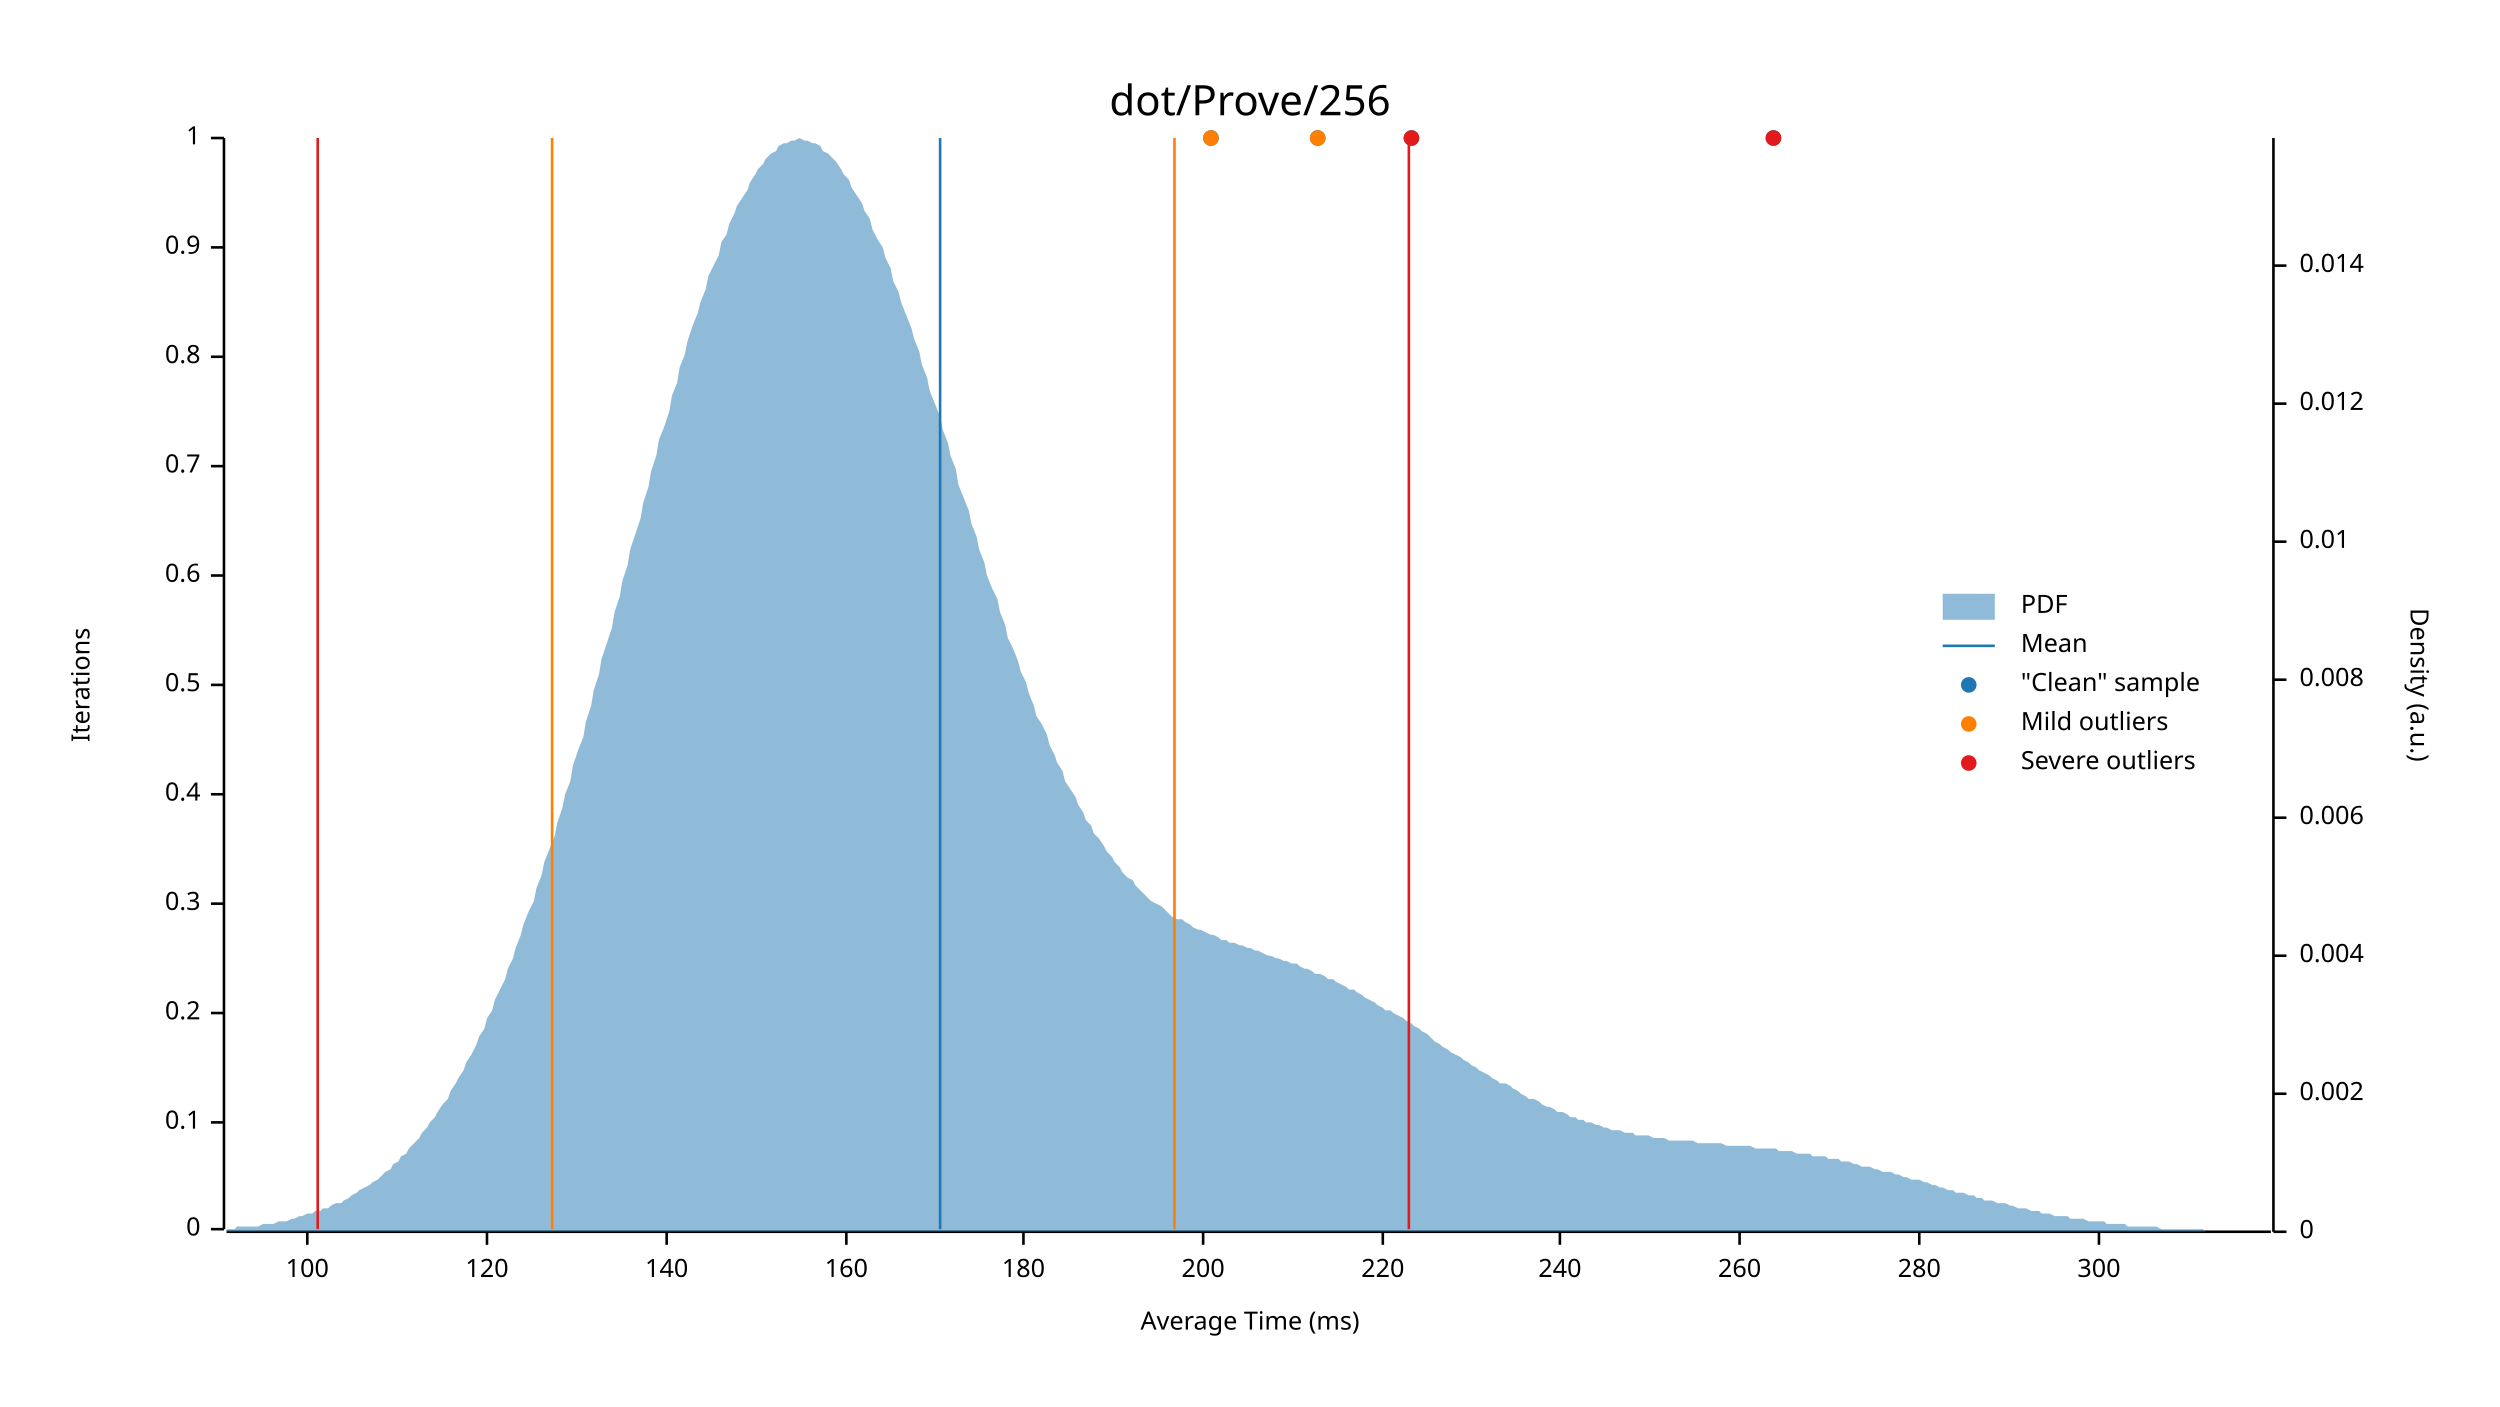
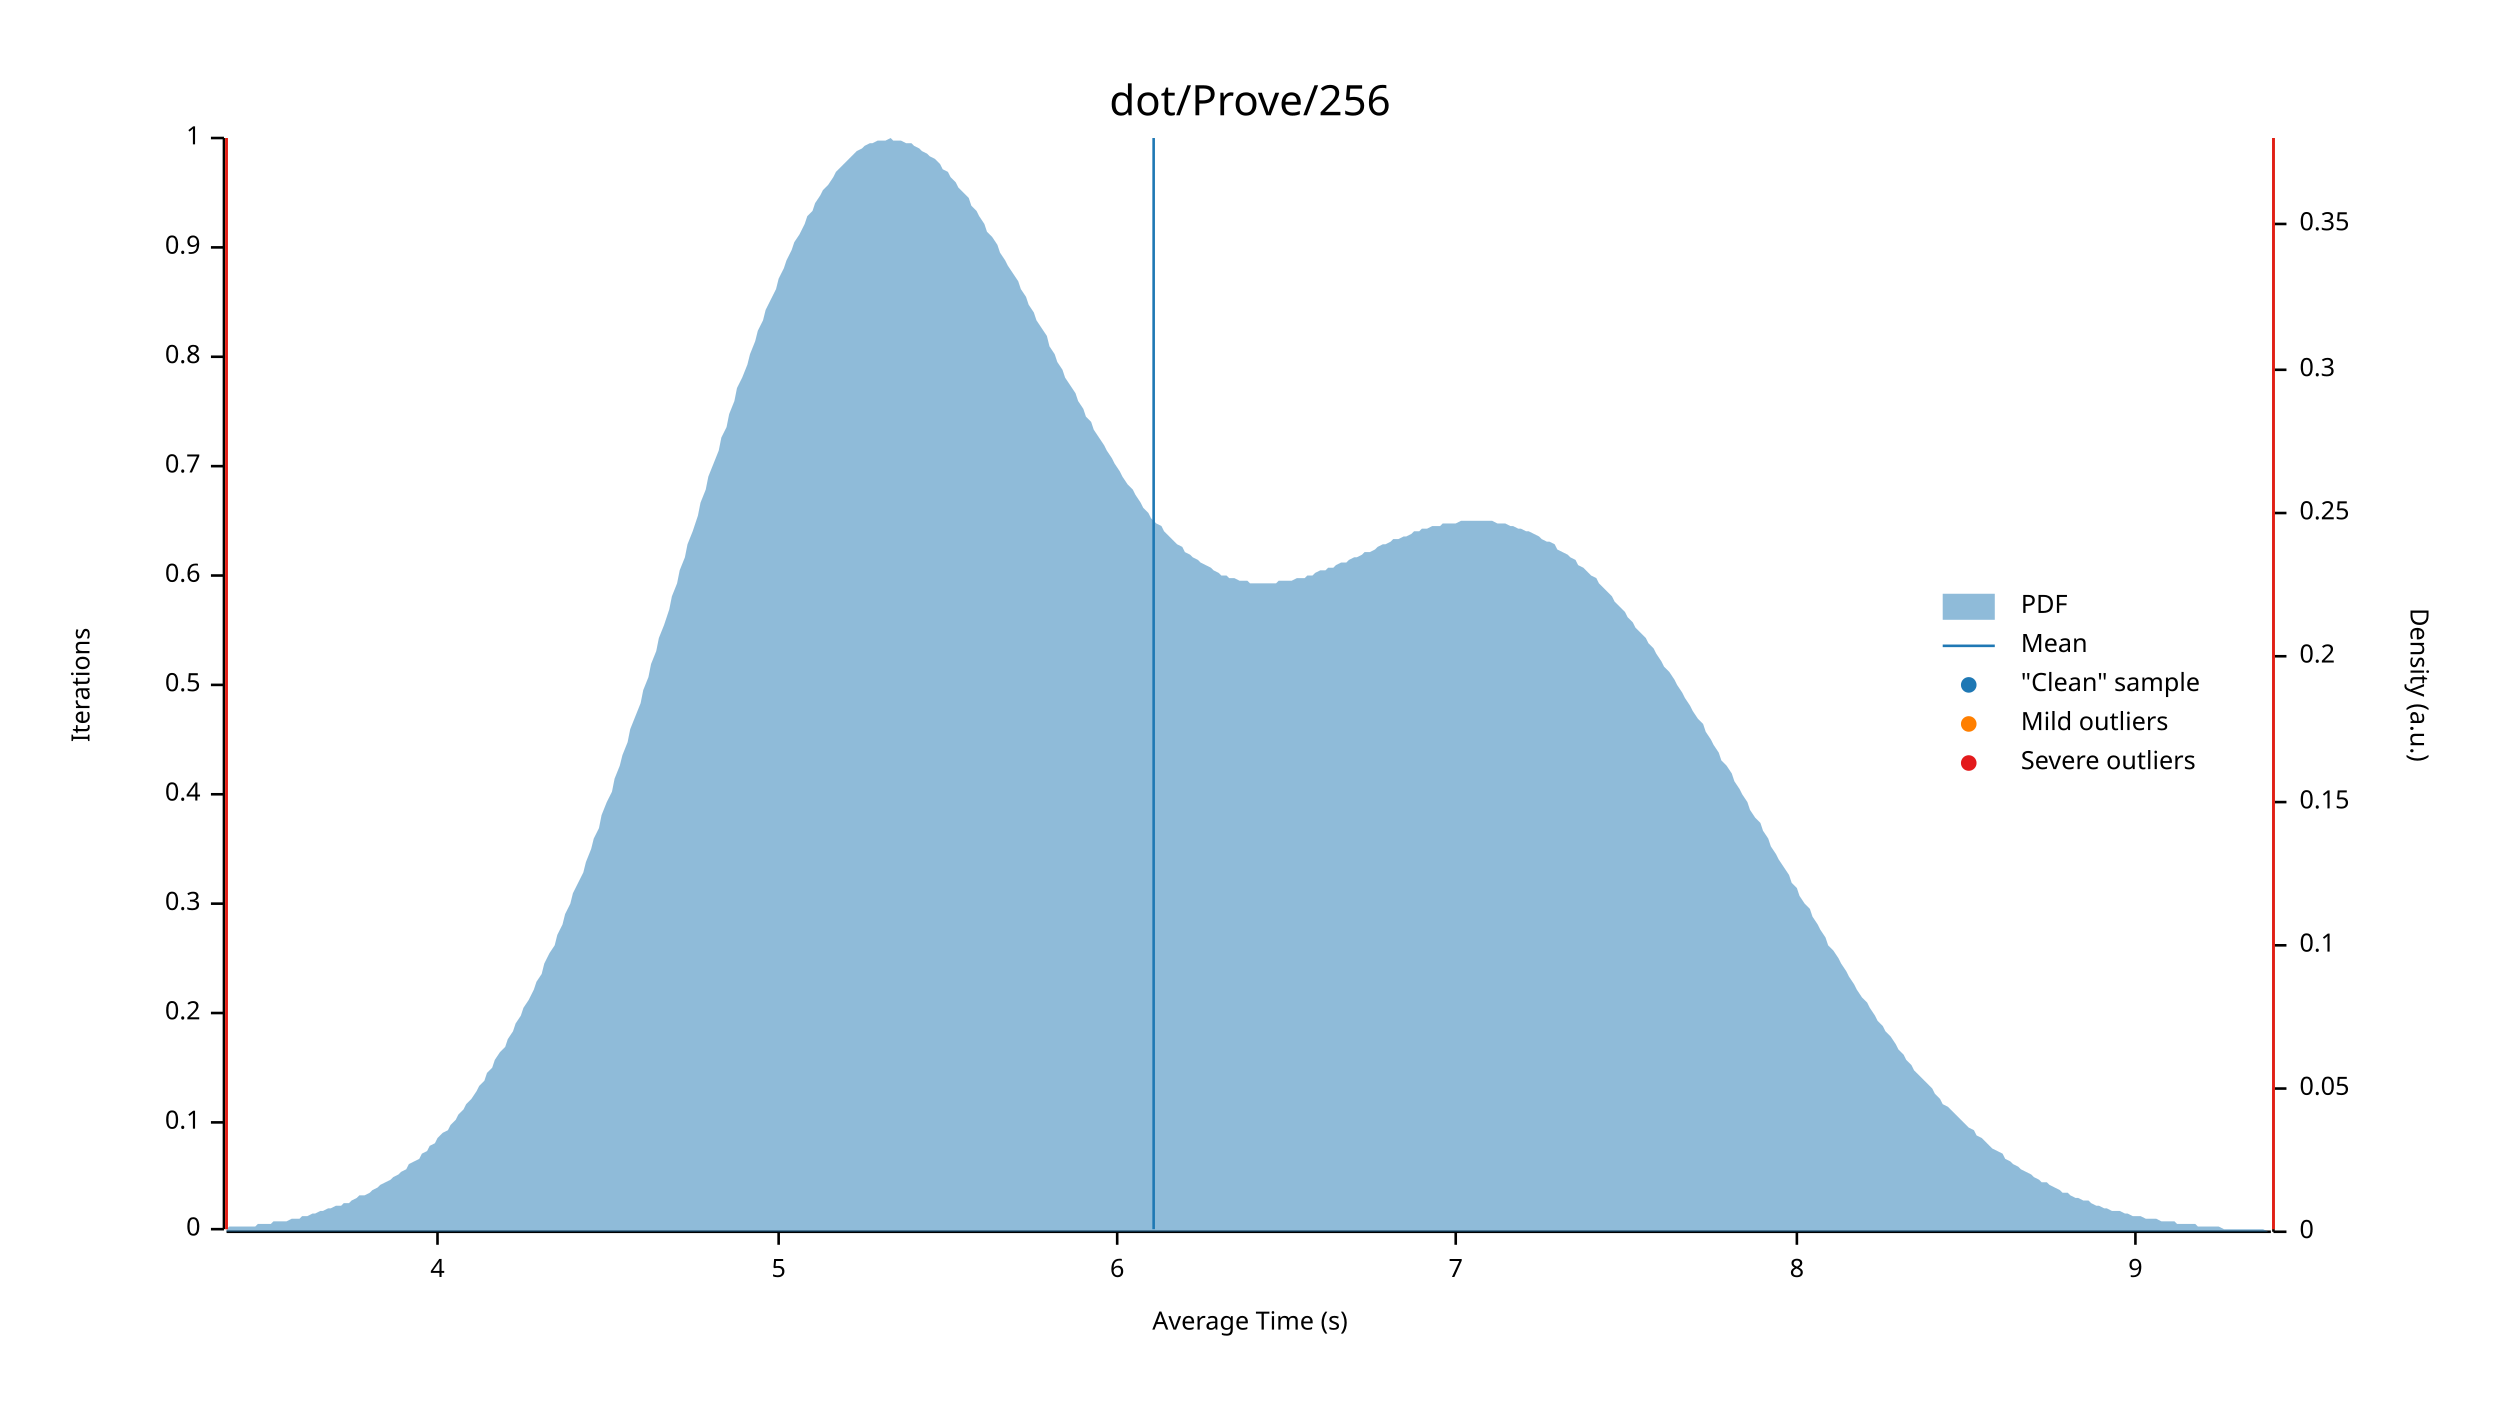
<svg xmlns="http://www.w3.org/2000/svg" width="960" height="540" viewBox="0 0 960 540">
  <text x="480" y="32" dy="0.76em" text-anchor="middle" font-family="sans-serif" font-size="16.129" opacity="1" fill="#000000">
dot/Prove/256
</text>
  <text x="27" y="263" dy="0.76em" text-anchor="middle" font-family="sans-serif" font-size="9.677" opacity="1" fill="#000000" transform="rotate(270, 27, 263)">
Iterations
</text>
  <text x="480" y="513" dy="-0.5ex" text-anchor="middle" font-family="sans-serif" font-size="9.677" opacity="1" fill="#000000">
- Average Time (ms)
+ Average Time (s)
</text>
  <polyline fill="none" opacity="1" stroke="#000000" stroke-width="1" points="86,53 86,472 " />
  <text x="77" y="472" dy="0.5ex" text-anchor="end" font-family="sans-serif" font-size="9.677" opacity="1" fill="#000000">
0
</text>
  <polyline fill="none" opacity="1" stroke="#000000" stroke-width="1" points="81,472 86,472 " />
  <text x="77" y="431" dy="0.5ex" text-anchor="end" font-family="sans-serif" font-size="9.677" opacity="1" fill="#000000">
0.1
</text>
  <polyline fill="none" opacity="1" stroke="#000000" stroke-width="1" points="81,431 86,431 " />
  <text x="77" y="389" dy="0.5ex" text-anchor="end" font-family="sans-serif" font-size="9.677" opacity="1" fill="#000000">
0.2
</text>
  <polyline fill="none" opacity="1" stroke="#000000" stroke-width="1" points="81,389 86,389 " />
  <text x="77" y="347" dy="0.5ex" text-anchor="end" font-family="sans-serif" font-size="9.677" opacity="1" fill="#000000">
0.3
</text>
  <polyline fill="none" opacity="1" stroke="#000000" stroke-width="1" points="81,347 86,347 " />
  <text x="77" y="305" dy="0.5ex" text-anchor="end" font-family="sans-serif" font-size="9.677" opacity="1" fill="#000000">
0.4
</text>
  <polyline fill="none" opacity="1" stroke="#000000" stroke-width="1" points="81,305 86,305 " />
  <text x="77" y="263" dy="0.5ex" text-anchor="end" font-family="sans-serif" font-size="9.677" opacity="1" fill="#000000">
0.5
</text>
  <polyline fill="none" opacity="1" stroke="#000000" stroke-width="1" points="81,263 86,263 " />
  <text x="77" y="221" dy="0.5ex" text-anchor="end" font-family="sans-serif" font-size="9.677" opacity="1" fill="#000000">
0.6
</text>
  <polyline fill="none" opacity="1" stroke="#000000" stroke-width="1" points="81,221 86,221 " />
  <text x="77" y="179" dy="0.5ex" text-anchor="end" font-family="sans-serif" font-size="9.677" opacity="1" fill="#000000">
0.7
</text>
  <polyline fill="none" opacity="1" stroke="#000000" stroke-width="1" points="81,179 86,179 " />
  <text x="77" y="137" dy="0.5ex" text-anchor="end" font-family="sans-serif" font-size="9.677" opacity="1" fill="#000000">
0.8
</text>
  <polyline fill="none" opacity="1" stroke="#000000" stroke-width="1" points="81,137 86,137 " />
  <text x="77" y="95" dy="0.5ex" text-anchor="end" font-family="sans-serif" font-size="9.677" opacity="1" fill="#000000">
0.9
</text>
  <polyline fill="none" opacity="1" stroke="#000000" stroke-width="1" points="81,95 86,95 " />
  <text x="77" y="53" dy="0.5ex" text-anchor="end" font-family="sans-serif" font-size="9.677" opacity="1" fill="#000000">
1
</text>
  <polyline fill="none" opacity="1" stroke="#000000" stroke-width="1" points="81,53 86,53 " />
  <polyline fill="none" opacity="1" stroke="#000000" stroke-width="1" points="87,473 872,473 " />
-   <text x="118" y="483" dy="0.76em" text-anchor="middle" font-family="sans-serif" font-size="9.677" opacity="1" fill="#000000">
- 100
+   <text x="168" y="483" dy="0.76em" text-anchor="middle" font-family="sans-serif" font-size="9.677" opacity="1" fill="#000000">
+ 4
</text>
-   <polyline fill="none" opacity="1" stroke="#000000" stroke-width="1" points="118,473 118,478 " />
-   <text x="187" y="483" dy="0.76em" text-anchor="middle" font-family="sans-serif" font-size="9.677" opacity="1" fill="#000000">
- 120
+   <polyline fill="none" opacity="1" stroke="#000000" stroke-width="1" points="168,473 168,478 " />
+   <text x="299" y="483" dy="0.76em" text-anchor="middle" font-family="sans-serif" font-size="9.677" opacity="1" fill="#000000">
+ 5
</text>
-   <polyline fill="none" opacity="1" stroke="#000000" stroke-width="1" points="187,473 187,478 " />
-   <text x="256" y="483" dy="0.76em" text-anchor="middle" font-family="sans-serif" font-size="9.677" opacity="1" fill="#000000">
- 140
+   <polyline fill="none" opacity="1" stroke="#000000" stroke-width="1" points="299,473 299,478 " />
+   <text x="429" y="483" dy="0.76em" text-anchor="middle" font-family="sans-serif" font-size="9.677" opacity="1" fill="#000000">
+ 6
</text>
-   <polyline fill="none" opacity="1" stroke="#000000" stroke-width="1" points="256,473 256,478 " />
-   <text x="325" y="483" dy="0.76em" text-anchor="middle" font-family="sans-serif" font-size="9.677" opacity="1" fill="#000000">
- 160
+   <polyline fill="none" opacity="1" stroke="#000000" stroke-width="1" points="429,473 429,478 " />
+   <text x="559" y="483" dy="0.76em" text-anchor="middle" font-family="sans-serif" font-size="9.677" opacity="1" fill="#000000">
+ 7
</text>
-   <polyline fill="none" opacity="1" stroke="#000000" stroke-width="1" points="325,473 325,478 " />
-   <text x="393" y="483" dy="0.76em" text-anchor="middle" font-family="sans-serif" font-size="9.677" opacity="1" fill="#000000">
- 180
+   <polyline fill="none" opacity="1" stroke="#000000" stroke-width="1" points="559,473 559,478 " />
+   <text x="690" y="483" dy="0.76em" text-anchor="middle" font-family="sans-serif" font-size="9.677" opacity="1" fill="#000000">
+ 8
</text>
-   <polyline fill="none" opacity="1" stroke="#000000" stroke-width="1" points="393,473 393,478 " />
-   <text x="462" y="483" dy="0.76em" text-anchor="middle" font-family="sans-serif" font-size="9.677" opacity="1" fill="#000000">
- 200
+   <polyline fill="none" opacity="1" stroke="#000000" stroke-width="1" points="690,473 690,478 " />
+   <text x="820" y="483" dy="0.76em" text-anchor="middle" font-family="sans-serif" font-size="9.677" opacity="1" fill="#000000">
+ 9
</text>
-   <polyline fill="none" opacity="1" stroke="#000000" stroke-width="1" points="462,473 462,478 " />
-   <text x="531" y="483" dy="0.76em" text-anchor="middle" font-family="sans-serif" font-size="9.677" opacity="1" fill="#000000">
- 220
- </text>
-   <polyline fill="none" opacity="1" stroke="#000000" stroke-width="1" points="531,473 531,478 " />
-   <text x="599" y="483" dy="0.76em" text-anchor="middle" font-family="sans-serif" font-size="9.677" opacity="1" fill="#000000">
- 240
- </text>
-   <polyline fill="none" opacity="1" stroke="#000000" stroke-width="1" points="599,473 599,478 " />
-   <text x="668" y="483" dy="0.76em" text-anchor="middle" font-family="sans-serif" font-size="9.677" opacity="1" fill="#000000">
- 260
- </text>
-   <polyline fill="none" opacity="1" stroke="#000000" stroke-width="1" points="668,473 668,478 " />
-   <text x="737" y="483" dy="0.76em" text-anchor="middle" font-family="sans-serif" font-size="9.677" opacity="1" fill="#000000">
- 280
- </text>
-   <polyline fill="none" opacity="1" stroke="#000000" stroke-width="1" points="737,473 737,478 " />
-   <text x="806" y="483" dy="0.76em" text-anchor="middle" font-family="sans-serif" font-size="9.677" opacity="1" fill="#000000">
- 300
- </text>
-   <polyline fill="none" opacity="1" stroke="#000000" stroke-width="1" points="806,473 806,478 " />
+   <polyline fill="none" opacity="1" stroke="#000000" stroke-width="1" points="820,473 820,478 " />
  <text x="933" y="263" dy="0.76em" text-anchor="middle" font-family="sans-serif" font-size="9.677" opacity="1" fill="#000000" transform="rotate(90, 933, 263)">
Density (a.u.)
</text>
  <polyline fill="none" opacity="1" stroke="#000000" stroke-width="1" points="873,53 873,473 " />
  <text x="883" y="473" dy="0.5ex" text-anchor="start" font-family="sans-serif" font-size="9.677" opacity="1" fill="#000000">
0
</text>
  <polyline fill="none" opacity="1" stroke="#000000" stroke-width="1" points="873,473 878,473 " />
-   <text x="883" y="420" dy="0.5ex" text-anchor="start" font-family="sans-serif" font-size="9.677" opacity="1" fill="#000000">
- 0.002
+   <text x="883" y="418" dy="0.5ex" text-anchor="start" font-family="sans-serif" font-size="9.677" opacity="1" fill="#000000">
+ 0.05
</text>
-   <polyline fill="none" opacity="1" stroke="#000000" stroke-width="1" points="873,420 878,420 " />
-   <text x="883" y="367" dy="0.5ex" text-anchor="start" font-family="sans-serif" font-size="9.677" opacity="1" fill="#000000">
- 0.004
+   <polyline fill="none" opacity="1" stroke="#000000" stroke-width="1" points="873,418 878,418 " />
+   <text x="883" y="363" dy="0.5ex" text-anchor="start" font-family="sans-serif" font-size="9.677" opacity="1" fill="#000000">
+ 0.1
</text>
-   <polyline fill="none" opacity="1" stroke="#000000" stroke-width="1" points="873,367 878,367 " />
-   <text x="883" y="314" dy="0.5ex" text-anchor="start" font-family="sans-serif" font-size="9.677" opacity="1" fill="#000000">
- 0.006
+   <polyline fill="none" opacity="1" stroke="#000000" stroke-width="1" points="873,363 878,363 " />
+   <text x="883" y="308" dy="0.5ex" text-anchor="start" font-family="sans-serif" font-size="9.677" opacity="1" fill="#000000">
+ 0.15
</text>
-   <polyline fill="none" opacity="1" stroke="#000000" stroke-width="1" points="873,314 878,314 " />
-   <text x="883" y="261" dy="0.5ex" text-anchor="start" font-family="sans-serif" font-size="9.677" opacity="1" fill="#000000">
- 0.008
+   <polyline fill="none" opacity="1" stroke="#000000" stroke-width="1" points="873,308 878,308 " />
+   <text x="883" y="252" dy="0.5ex" text-anchor="start" font-family="sans-serif" font-size="9.677" opacity="1" fill="#000000">
+ 0.2
</text>
-   <polyline fill="none" opacity="1" stroke="#000000" stroke-width="1" points="873,261 878,261 " />
-   <text x="883" y="208" dy="0.5ex" text-anchor="start" font-family="sans-serif" font-size="9.677" opacity="1" fill="#000000">
- 0.01
+   <polyline fill="none" opacity="1" stroke="#000000" stroke-width="1" points="873,252 878,252 " />
+   <text x="883" y="197" dy="0.5ex" text-anchor="start" font-family="sans-serif" font-size="9.677" opacity="1" fill="#000000">
+ 0.25
</text>
-   <polyline fill="none" opacity="1" stroke="#000000" stroke-width="1" points="873,208 878,208 " />
-   <text x="883" y="155" dy="0.5ex" text-anchor="start" font-family="sans-serif" font-size="9.677" opacity="1" fill="#000000">
- 0.012
+   <polyline fill="none" opacity="1" stroke="#000000" stroke-width="1" points="873,197 878,197 " />
+   <text x="883" y="142" dy="0.5ex" text-anchor="start" font-family="sans-serif" font-size="9.677" opacity="1" fill="#000000">
+ 0.3
</text>
-   <polyline fill="none" opacity="1" stroke="#000000" stroke-width="1" points="873,155 878,155 " />
-   <text x="883" y="102" dy="0.5ex" text-anchor="start" font-family="sans-serif" font-size="9.677" opacity="1" fill="#000000">
- 0.014
+   <polyline fill="none" opacity="1" stroke="#000000" stroke-width="1" points="873,142 878,142 " />
+   <text x="883" y="86" dy="0.5ex" text-anchor="start" font-family="sans-serif" font-size="9.677" opacity="1" fill="#000000">
+ 0.35
</text>
-   <polyline fill="none" opacity="1" stroke="#000000" stroke-width="1" points="873,102 878,102 " />
-   <polygon opacity="0.5" fill="#1F78B4" points="87,472 88,472 90,472 91,471 93,471 94,471 96,471 98,471 99,471 101,470 102,470 104,470 105,470 107,469 109,469 110,469 112,468 113,468 115,467 116,467 118,466 120,466 121,465 123,465 124,464 126,464 127,463 129,462 131,462 132,461 134,460 135,459 137,458 138,457 140,456 142,455 143,454 145,453 146,452 148,450 150,449 151,447 153,446 154,444 156,443 157,441 159,439 161,437 162,435 164,433 165,431 167,429 168,427 170,424 172,422 173,419 175,416 176,414 178,411 179,408 181,405 183,401 184,398 186,395 187,391 189,388 190,384 192,380 194,376 195,372 197,368 198,364 200,359 201,355 203,350 205,346 206,341 208,336 209,331 211,326 213,321 214,316 216,310 217,305 219,300 220,294 222,288 224,283 225,277 227,271 228,265 230,259 231,253 233,247 235,241 236,235 238,229 239,223 241,217 242,211 244,205 246,199 247,193 249,187 250,181 252,175 253,169 255,164 257,158 258,152 260,147 261,141 263,136 264,131 266,125 268,120 269,116 271,111 272,106 274,102 276,98 277,93 279,90 280,86 282,82 283,79 285,76 287,73 288,70 290,67 291,65 293,63 294,61 296,59 298,58 299,56 301,55 302,55 304,54 305,54 307,53 309,54 310,54 312,55 313,55 315,56 316,58 318,59 320,61 321,62 323,65 324,67 326,69 327,72 329,75 331,78 332,81 334,84 335,88 337,92 339,95 340,99 342,103 343,108 345,112 346,116 348,121 350,126 351,130 353,135 354,140 356,145 357,150 359,155 361,160 362,165 364,170 365,175 367,180 368,186 370,191 372,196 373,201 375,206 376,211 378,216 379,221 381,226 383,230 384,235 386,240 387,245 389,249 391,254 392,258 394,262 395,266 397,271 398,275 400,278 402,282 403,286 405,290 406,293 408,296 409,300 411,303 413,306 414,309 416,312 417,315 419,317 420,320 422,322 424,325 425,327 427,329 428,331 430,333 431,335 433,337 435,338 436,340 438,342 439,343 441,345 442,346 444,347 446,348 447,349 449,351 450,352 452,353 454,353 455,354 457,355 458,356 460,357 461,357 463,358 465,359 466,359 468,360 469,361 471,361 472,362 474,362 476,363 477,363 479,364 480,364 482,365 483,365 485,366 487,367 488,367 490,368 491,368 493,369 494,369 496,370 498,370 499,371 501,372 502,372 504,373 505,374 507,374 509,375 510,376 512,376 513,377 515,378 517,379 518,380 520,380 521,381 523,382 524,383 526,384 528,385 529,386 531,387 532,388 534,388 535,389 537,390 539,391 540,392 542,393 543,394 545,395 546,396 548,397 550,399 551,400 553,401 554,402 556,403 557,404 559,405 561,406 562,407 564,408 565,409 567,410 568,411 570,412 572,413 573,414 575,415 576,416 578,416 580,417 581,418 583,419 584,420 586,421 587,422 589,422 591,423 592,424 594,425 595,425 597,426 598,427 600,427 602,428 603,429 605,429 606,430 608,430 609,431 611,431 613,432 614,432 616,433 617,433 619,434 620,434 622,434 624,435 625,435 627,435 628,436 630,436 632,436 633,436 635,437 636,437 638,437 639,437 641,438 643,438 644,438 646,438 647,438 649,438 650,438 652,439 654,439 655,439 657,439 658,439 660,439 661,439 663,440 665,440 666,440 668,440 669,440 671,440 672,440 674,441 676,441 677,441 679,441 680,441 682,441 683,442 685,442 687,442 688,442 690,443 691,443 693,443 695,443 696,444 698,444 699,444 701,444 702,445 704,445 706,445 707,446 709,446 710,446 712,447 713,447 715,448 717,448 718,448 720,449 721,449 723,450 724,450 726,450 728,451 729,451 731,452 732,452 734,453 735,453 737,453 739,454 740,454 742,455 743,455 745,456 746,456 748,457 750,457 751,458 753,458 754,458 756,459 758,459 759,460 761,460 762,461 764,461 765,461 767,462 769,462 770,462 772,463 773,463 775,464 776,464 778,464 780,465 781,465 783,465 784,466 786,466 787,466 789,467 791,467 792,467 794,467 795,468 797,468 798,468 800,468 802,469 803,469 805,469 806,469 808,469 809,470 811,470 813,470 814,470 816,470 817,471 819,471 821,471 822,471 824,471 825,471 827,471 828,471 830,472 832,472 833,472 835,472 836,472 838,472 839,472 841,472 843,472 844,472 846,472 847,473 849,473 850,473 852,473 854,473 855,473 857,473 858,473 860,473 861,473 863,473 865,473 866,473 868,473 869,473 871,473 873,473 873,473 87,473 " />
-   <polyline fill="none" opacity="1" stroke="#1F78B4" stroke-width="1" points="361,472 361,53 " />
-   <polyline fill="none" opacity="1" stroke="#FF7F00" stroke-width="1" points="212,472 212,53 " />
-   <polyline fill="none" opacity="1" stroke="#FF7F00" stroke-width="1" points="451,472 451,53 " />
-   <polyline fill="none" opacity="1" stroke="#E31A1C" stroke-width="1" points="122,472 122,53 " />
-   <polyline fill="none" opacity="1" stroke="#E31A1C" stroke-width="1" points="541,472 541,53 " />
-   <circle cx="506" cy="53" r="3" opacity="1" fill="#1F78B4" stroke="none" stroke-width="1" />
-   <circle cx="542" cy="53" r="3" opacity="1" fill="#1F78B4" stroke="none" stroke-width="1" />
-   <circle cx="681" cy="53" r="3" opacity="1" fill="#1F78B4" stroke="none" stroke-width="1" />
-   <circle cx="465" cy="53" r="3" opacity="1" fill="#1F78B4" stroke="none" stroke-width="1" />
-   <circle cx="506" cy="53" r="3" opacity="1" fill="#FF7F00" stroke="none" stroke-width="1" />
-   <circle cx="465" cy="53" r="3" opacity="1" fill="#FF7F00" stroke="none" stroke-width="1" />
-   <circle cx="542" cy="53" r="3" opacity="1" fill="#E31A1C" stroke="none" stroke-width="1" />
-   <circle cx="681" cy="53" r="3" opacity="1" fill="#E31A1C" stroke="none" stroke-width="1" />
+   <polyline fill="none" opacity="1" stroke="#000000" stroke-width="1" points="873,86 878,86 " />
+   <polygon opacity="0.5" fill="#1F78B4" points="87,472 88,471 90,471 91,471 93,471 94,471 96,471 98,471 99,470 101,470 102,470 104,470 105,469 107,469 109,469 110,469 112,468 113,468 115,468 116,467 118,467 120,466 121,466 123,465 124,465 126,464 127,464 129,463 131,463 132,462 134,462 135,461 137,460 138,459 140,459 142,458 143,457 145,456 146,455 148,454 150,453 151,452 153,451 154,450 156,449 157,447 159,446 161,445 162,443 164,442 165,440 167,439 168,437 170,435 172,434 173,432 175,430 176,428 178,426 179,424 181,422 183,419 184,417 186,415 187,412 189,410 190,407 192,404 194,402 195,399 197,396 198,393 200,390 201,387 203,384 205,380 206,377 208,374 209,370 211,366 213,363 214,359 216,355 217,351 219,347 220,343 222,339 224,335 225,331 227,326 228,322 230,318 231,313 233,308 235,304 236,299 238,294 239,290 241,285 242,280 244,275 246,270 247,265 249,260 250,255 252,250 253,245 255,240 257,234 258,229 260,224 261,219 263,214 264,209 266,204 268,198 269,193 271,188 272,183 274,178 276,173 277,168 279,164 280,159 282,154 283,149 285,145 287,140 288,136 290,131 291,127 293,123 294,119 296,115 298,111 299,107 301,103 302,100 304,96 305,93 307,90 309,86 310,83 312,81 313,78 315,75 316,73 318,71 320,68 321,66 323,64 324,63 326,61 327,60 329,58 331,57 332,56 334,55 335,55 337,54 339,54 340,54 342,53 343,54 345,54 346,54 348,55 350,55 351,56 353,57 354,58 356,59 357,60 359,61 361,63 362,65 364,66 365,68 367,70 368,72 370,74 372,76 373,79 375,81 376,83 378,86 379,89 381,91 383,94 384,97 386,100 387,102 389,105 391,108 392,111 394,114 395,117 397,120 398,123 400,126 402,129 403,133 405,136 406,139 408,142 409,145 411,148 413,151 414,154 416,157 417,160 419,162 420,165 422,168 424,171 425,173 427,176 428,178 430,181 431,183 433,186 435,188 436,190 438,193 439,195 441,197 442,199 444,201 446,202 447,204 449,206 450,207 452,209 454,210 455,212 457,213 458,214 460,215 461,216 463,217 465,218 466,219 468,220 469,221 471,221 472,222 474,222 476,223 477,223 479,223 480,224 482,224 483,224 485,224 487,224 488,224 490,224 491,223 493,223 494,223 496,223 498,222 499,222 501,222 502,221 504,221 505,220 507,219 509,219 510,218 512,218 513,217 515,216 517,216 518,215 520,214 521,214 523,213 524,212 526,212 528,211 529,210 531,209 532,209 534,208 535,207 537,207 539,206 540,206 542,205 543,204 545,204 546,203 548,203 550,202 551,202 553,202 554,201 556,201 557,201 559,201 561,200 562,200 564,200 565,200 567,200 568,200 570,200 572,200 573,200 575,201 576,201 578,201 580,202 581,202 583,203 584,203 586,204 587,204 589,205 591,206 592,207 594,208 595,208 597,209 598,211 600,212 602,213 603,214 605,215 606,217 608,218 609,219 611,221 613,222 614,224 616,226 617,227 619,229 620,231 622,233 624,235 625,237 627,239 628,241 630,243 632,245 633,247 635,249 636,251 638,254 639,256 641,258 643,261 644,263 646,266 647,268 649,271 650,273 652,276 654,278 655,281 657,284 658,286 660,289 661,292 663,294 665,297 666,300 668,303 669,305 671,308 672,311 674,314 676,316 677,319 679,322 680,325 682,328 683,330 685,333 687,336 688,339 690,341 691,344 693,347 695,349 696,352 698,355 699,357 701,360 702,363 704,365 706,368 707,370 709,373 710,375 712,378 713,380 715,383 717,385 718,387 720,390 721,392 723,394 724,396 726,398 728,401 729,403 731,405 732,407 734,409 735,411 737,413 739,415 740,416 742,418 743,420 745,422 746,424 748,425 750,427 751,428 753,430 754,431 756,433 758,434 759,436 761,437 762,438 764,440 765,441 767,442 769,443 770,445 772,446 773,447 775,448 776,449 778,450 780,451 781,452 783,453 784,454 786,454 787,455 789,456 791,457 792,458 794,458 795,459 797,460 798,460 800,461 802,461 803,462 805,463 806,463 808,464 809,464 811,465 813,465 814,465 816,466 817,466 819,467 821,467 822,467 824,468 825,468 827,468 828,468 830,469 832,469 833,469 835,469 836,470 838,470 839,470 841,470 843,470 844,471 846,471 847,471 849,471 850,471 852,471 854,472 855,472 857,472 858,472 860,472 861,472 863,472 865,472 866,472 868,472 869,472 871,473 873,473 873,473 87,473 " />
+   <polyline fill="none" opacity="1" stroke="#1F78B4" stroke-width="1" points="443,472 443,53 " />
+   <polyline fill="none" opacity="1" stroke="#FF7F00" stroke-width="1" points="87,472 87,53 " />
+   <polyline fill="none" opacity="1" stroke="#FF7F00" stroke-width="1" points="873,472 873,53 " />
+   <polyline fill="none" opacity="1" stroke="#E31A1C" stroke-width="1" points="87,472 87,53 " />
+   <polyline fill="none" opacity="1" stroke="#E31A1C" stroke-width="1" points="873,472 873,53 " />
  <text x="776" y="228" dy="0.76em" text-anchor="start" font-family="sans-serif" font-size="9.677" opacity="1" fill="#000000">
PDF
</text>
  <text x="776" y="243" dy="0.76em" text-anchor="start" font-family="sans-serif" font-size="9.677" opacity="1" fill="#000000">
Mean
</text>
  <text x="776" y="258" dy="0.76em" text-anchor="start" font-family="sans-serif" font-size="9.677" opacity="1" fill="#000000">
"Clean" sample
</text>
  <text x="776" y="273" dy="0.76em" text-anchor="start" font-family="sans-serif" font-size="9.677" opacity="1" fill="#000000">
Mild outliers
</text>
  <text x="776" y="288" dy="0.76em" text-anchor="start" font-family="sans-serif" font-size="9.677" opacity="1" fill="#000000">
Severe outliers
</text>
  <rect x="746" y="228" width="20" height="10" opacity="0.5" fill="#1F78B4" stroke="none" />
  <polyline fill="none" opacity="1" stroke="#1F78B4" stroke-width="1" points="746,248 766,248 " />
  <circle cx="756" cy="263" r="3" opacity="1" fill="#1F78B4" stroke="none" stroke-width="1" />
  <circle cx="756" cy="278" r="3" opacity="1" fill="#FF7F00" stroke="none" stroke-width="1" />
  <circle cx="756" cy="293" r="3" opacity="1" fill="#E31A1C" stroke="none" stroke-width="1" />
</svg>
